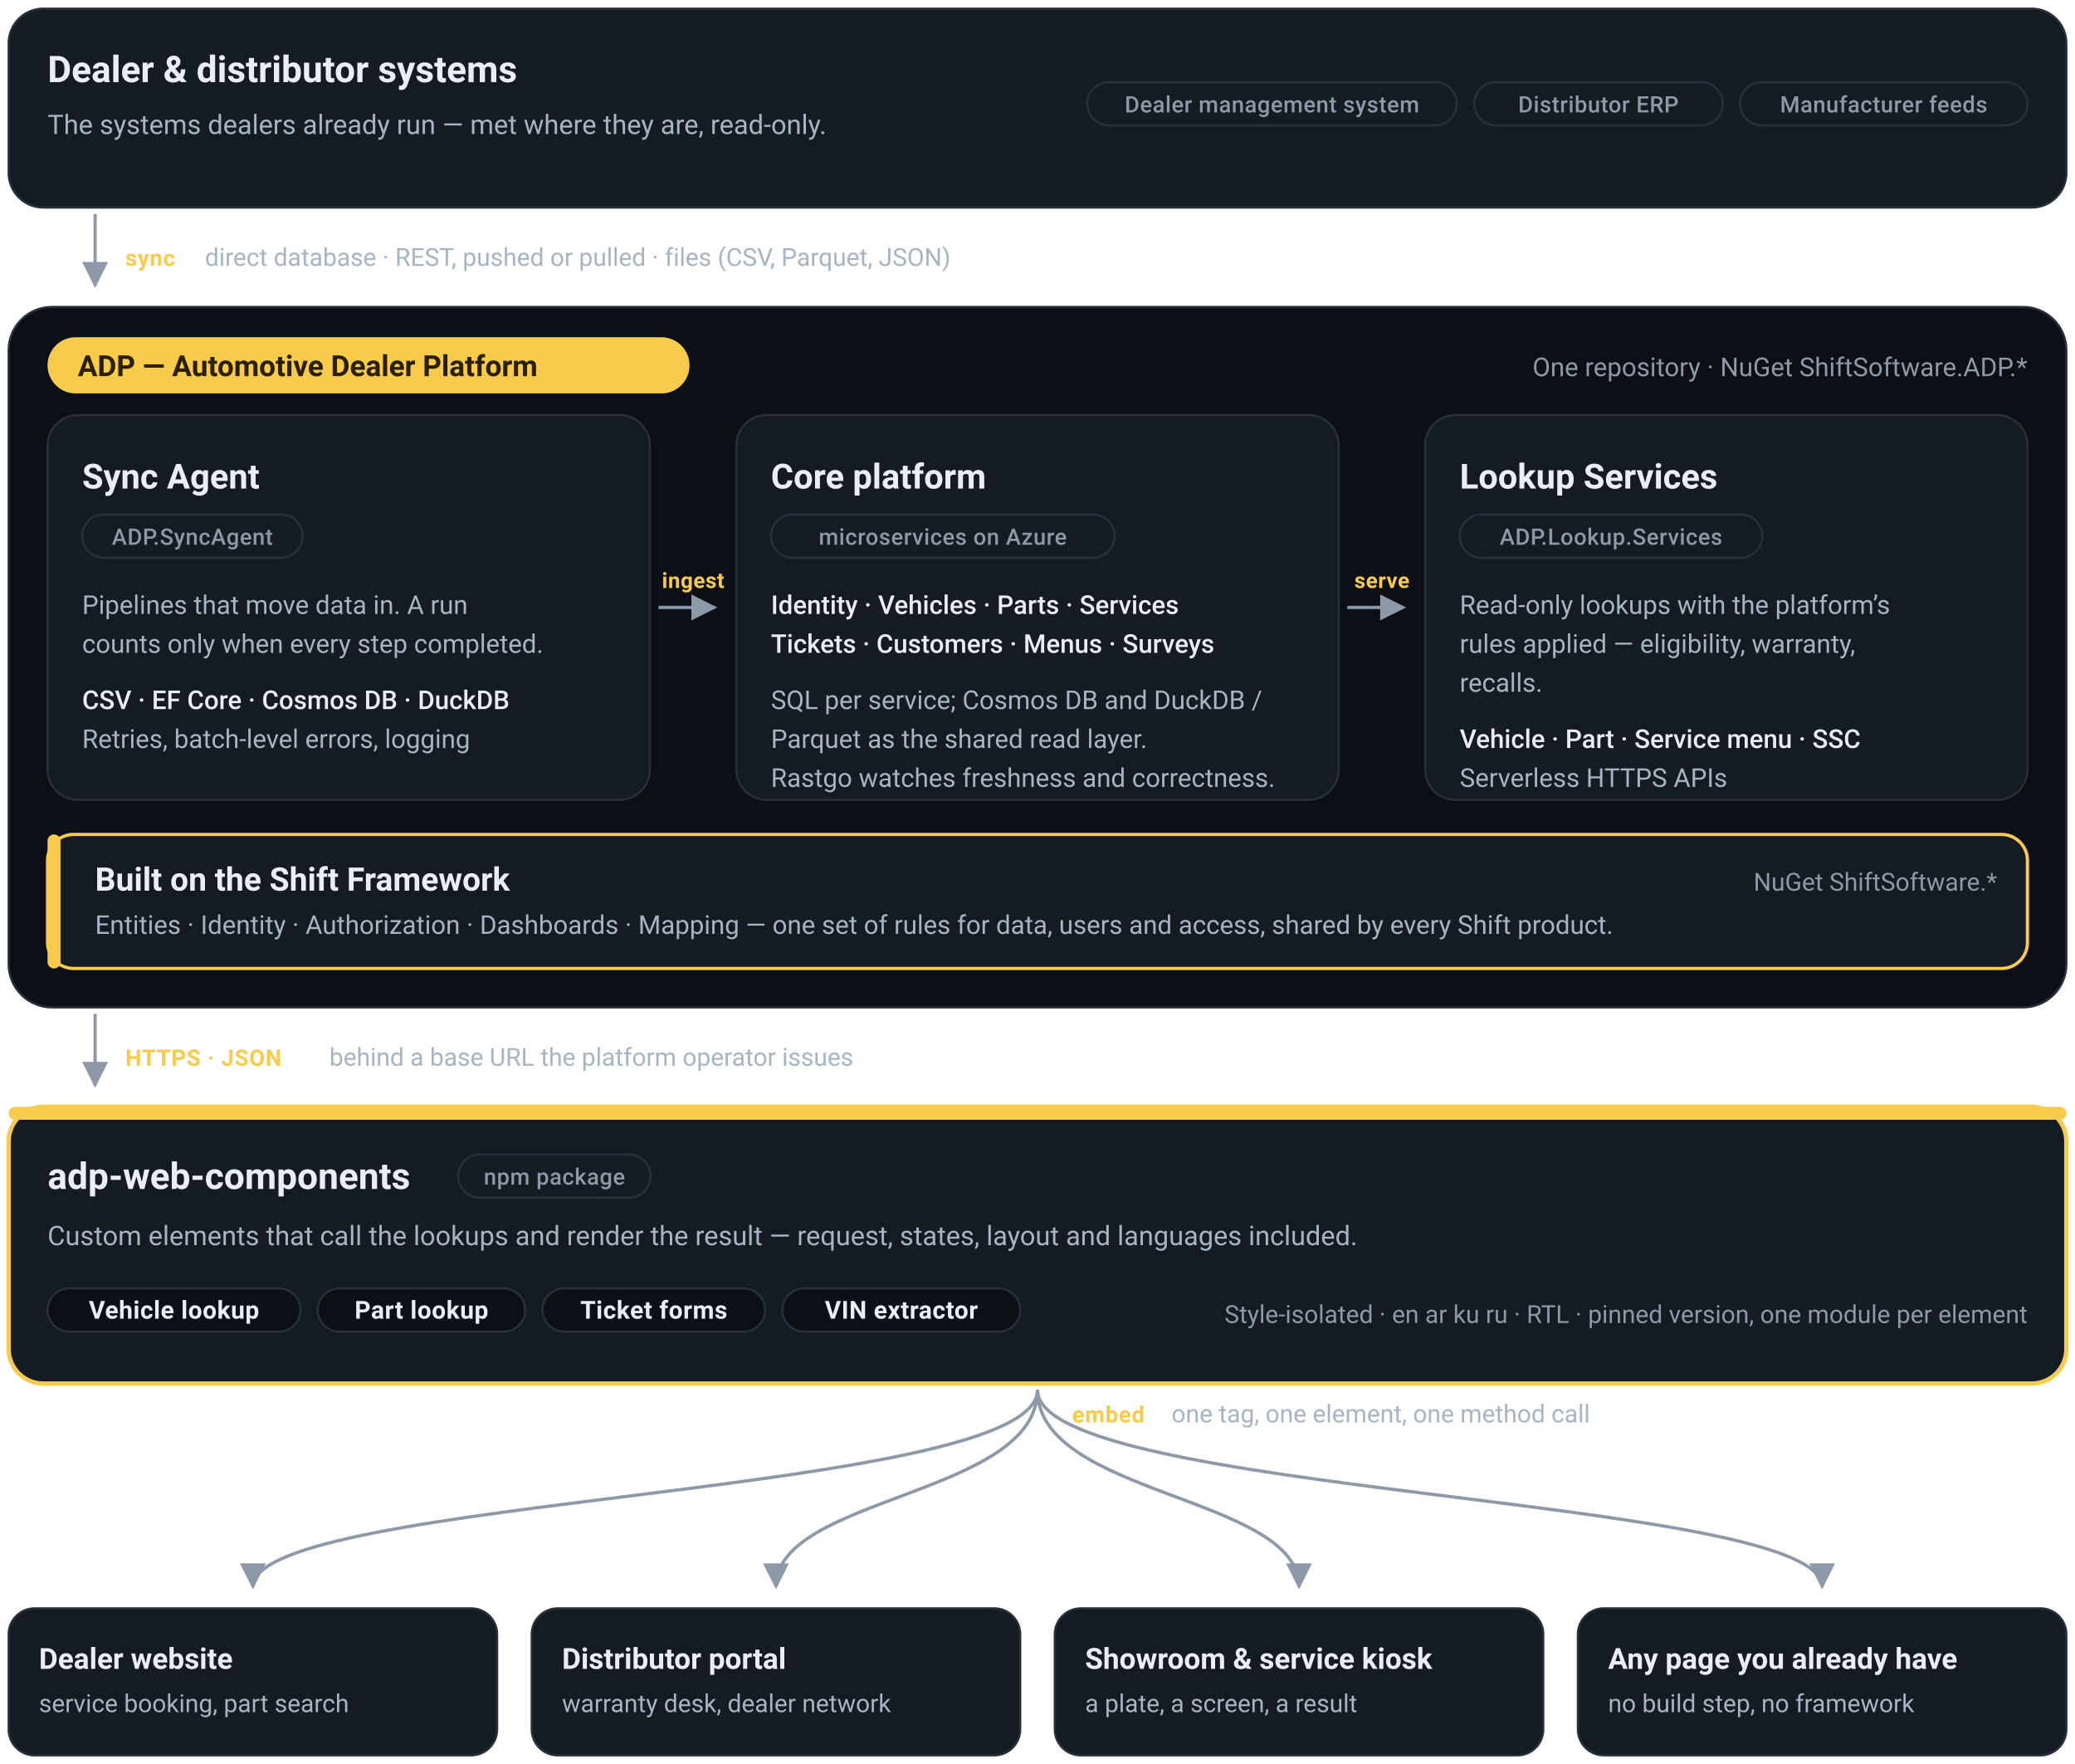
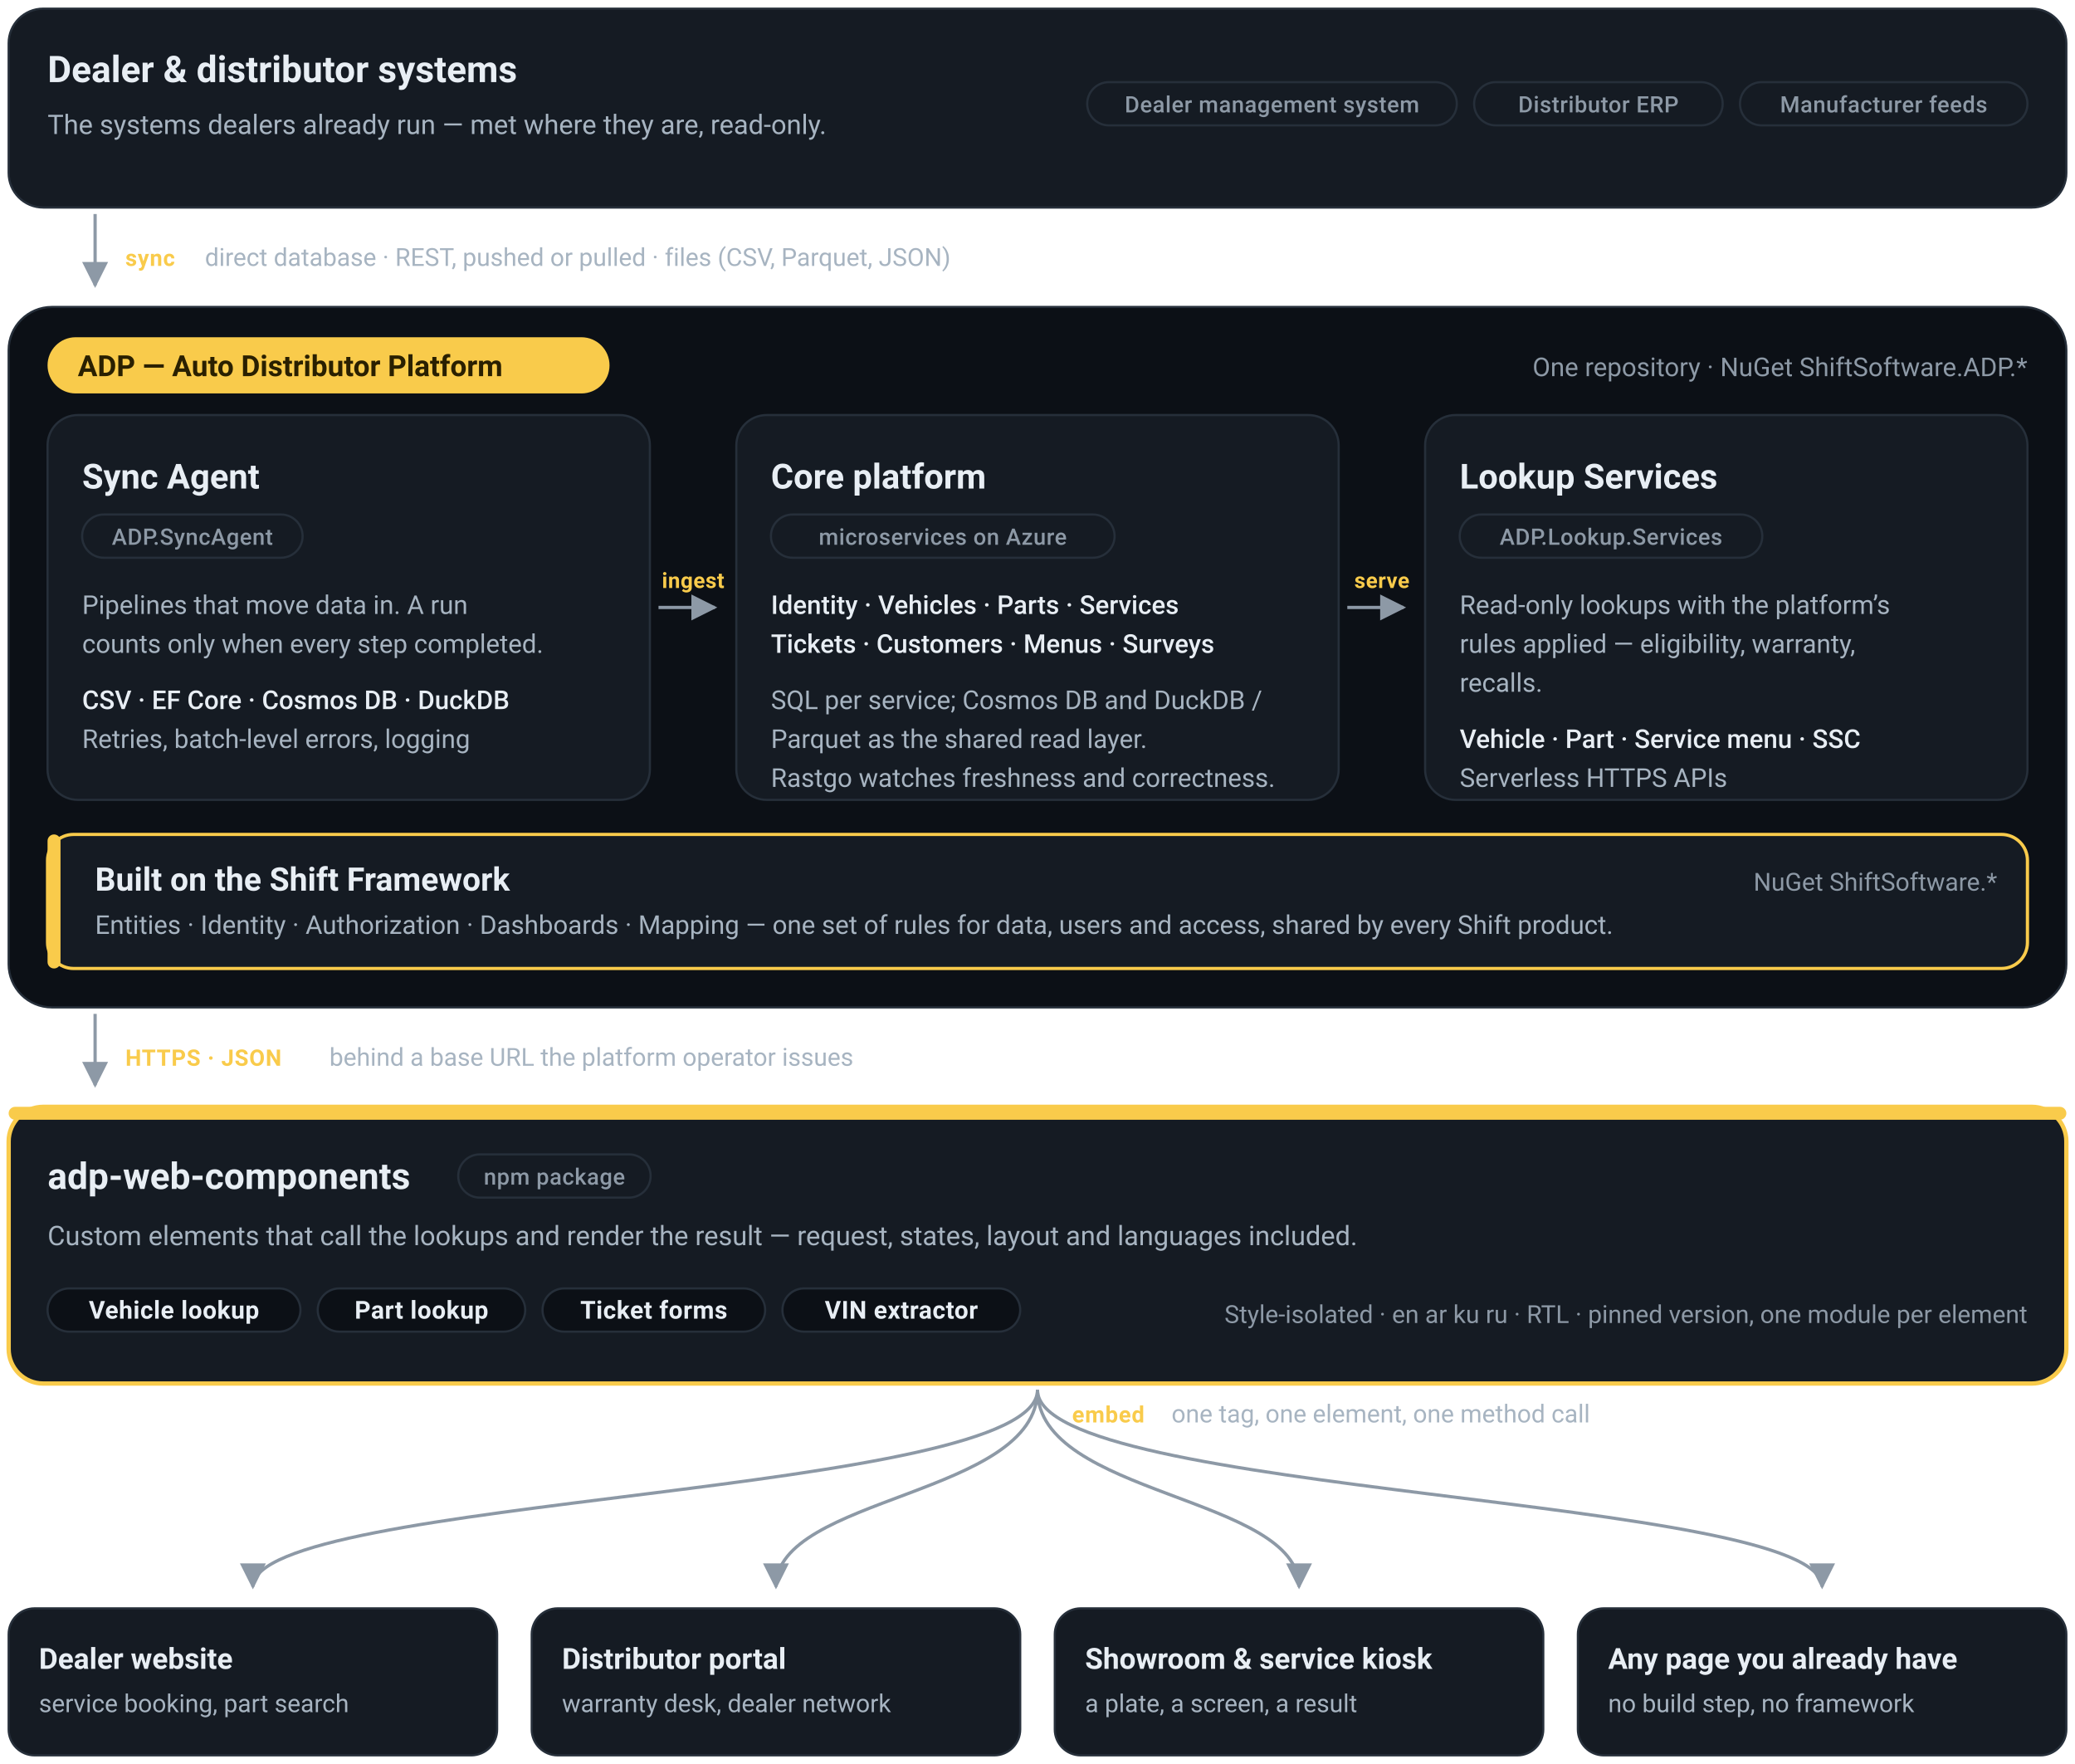
<svg xmlns="http://www.w3.org/2000/svg" viewBox="0 0 960 816" width="960" height="816" role="img" aria-labelledby="t d" font-family="system-ui,-apple-system,'Segoe UI',Roboto,sans-serif">
  <defs>
    <marker id="head" viewBox="0 0 10 10" refX="9" refY="5" markerWidth="8" markerHeight="8" orient="auto-start-reverse">
      <path d="M0 0L10 5 0 10z" fill="#8d99a6" />
    </marker>
  </defs>
  <rect x="4" y="4" width="952" height="92" rx="16" fill="#151b23" stroke="#262f3a" />
  <text x="22" y="38" font-size="17" font-weight="700" fill="#e8eef4" text-anchor="start">Dealer &amp; distributor systems</text>
  <text x="22" y="62" font-size="12.5" font-weight="400" fill="#a7b4c1" text-anchor="start">The systems dealers already run — met where they are, read-only.</text>
  <rect x="503" y="38" width="171" height="20" rx="10" fill="none" stroke="#262f3a" />
  <text x="588.5" y="52" font-size="10.5" font-weight="500" fill="#8d99a6" text-anchor="middle" letter-spacing="0.2">Dealer management system</text>
  <rect x="682" y="38" width="115" height="20" rx="10" fill="none" stroke="#262f3a" />
  <text x="739.5" y="52" font-size="10.5" font-weight="500" fill="#8d99a6" text-anchor="middle" letter-spacing="0.2">Distributor ERP</text>
  <rect x="805" y="38" width="133" height="20" rx="10" fill="none" stroke="#262f3a" />
  <text x="871.5" y="52" font-size="10.5" font-weight="500" fill="#8d99a6" text-anchor="middle" letter-spacing="0.2">Manufacturer feeds</text>
  <line x1="44" y1="99" x2="44" y2="132" stroke="#8d99a6" stroke-width="1.5" marker-end="url(#head)" />
  <text x="58" y="123" font-size="10.5" font-weight="700" fill="#f9cb4b" text-anchor="start" letter-spacing="0.3">sync</text>
  <text x="94.8" y="123" font-size="11.5" font-weight="400" fill="#a7b4c1" text-anchor="start">direct database · REST, pushed or pulled · files (CSV, Parquet, JSON)</text>
  <rect x="4" y="142" width="952" height="324" rx="20" fill="#0c1016" stroke="#262f3a" />
-   <rect x="22" y="156" width="297" height="26" rx="13" fill="#f9cb4b" />
-   <text x="36" y="174" font-size="13.5" font-weight="700" fill="#2a2000" text-anchor="start">ADP — Automotive Dealer Platform</text>
+   <rect x="22" y="156" width="260" height="26" rx="13" fill="#f9cb4b" />
+   <text x="36" y="174" font-size="13.5" font-weight="700" fill="#2a2000" text-anchor="start">ADP — Auto Distributor Platform</text>
  <text x="938" y="174" font-size="12" font-weight="400" fill="#8d99a6" text-anchor="end">One repository · NuGet ShiftSoftware.ADP.*</text>
  <rect x="22" y="192" width="278.667" height="178" rx="14" fill="#151b23" stroke="#262f3a" />
  <text x="38" y="226" font-size="16" font-weight="700" fill="#e8eef4" text-anchor="start">Sync Agent</text>
  <rect x="38" y="238" width="102" height="20" rx="10" fill="none" stroke="#262f3a" />
  <text x="89" y="252" font-size="10.5" font-weight="500" fill="#8d99a6" text-anchor="middle" letter-spacing="0.2">ADP.SyncAgent</text>
  <text x="38" y="284" font-size="12" font-weight="400" fill="#a7b4c1" text-anchor="start">Pipelines that move data in. A run</text>
  <text x="38" y="302" font-size="12" font-weight="400" fill="#a7b4c1" text-anchor="start">counts only when every step completed.</text>
  <text x="38" y="328" font-size="12" font-weight="500" fill="#e8eef4" text-anchor="start">CSV · EF Core · Cosmos DB · DuckDB</text>
  <text x="38" y="346" font-size="12" font-weight="400" fill="#a7b4c1" text-anchor="start">Retries, batch-level errors, logging</text>
  <line x1="304.667" y1="281" x2="330.667" y2="281" stroke="#8d99a6" stroke-width="1.5" marker-end="url(#head)" />
  <text x="320.667" y="272" font-size="10" font-weight="700" fill="#f9cb4b" text-anchor="middle" letter-spacing="0.2">ingest</text>
  <rect x="340.667" y="192" width="278.667" height="178" rx="14" fill="#151b23" stroke="#262f3a" />
  <text x="356.667" y="226" font-size="16" font-weight="700" fill="#e8eef4" text-anchor="start">Core platform</text>
  <rect x="356.667" y="238" width="159" height="20" rx="10" fill="none" stroke="#262f3a" />
  <text x="436.167" y="252" font-size="10.5" font-weight="500" fill="#8d99a6" text-anchor="middle" letter-spacing="0.2">microservices on Azure</text>
  <text x="356.667" y="284" font-size="12" font-weight="500" fill="#e8eef4" text-anchor="start">Identity · Vehicles · Parts · Services</text>
  <text x="356.667" y="302" font-size="12" font-weight="500" fill="#e8eef4" text-anchor="start">Tickets · Customers · Menus · Surveys</text>
  <text x="356.667" y="328" font-size="12" font-weight="400" fill="#a7b4c1" text-anchor="start">SQL per service; Cosmos DB and DuckDB /</text>
  <text x="356.667" y="346" font-size="12" font-weight="400" fill="#a7b4c1" text-anchor="start">Parquet as the shared read layer.</text>
  <text x="356.667" y="364" font-size="12" font-weight="400" fill="#a7b4c1" text-anchor="start">Rastgo watches freshness and correctness.</text>
  <line x1="623.333" y1="281" x2="649.333" y2="281" stroke="#8d99a6" stroke-width="1.5" marker-end="url(#head)" />
  <text x="639.333" y="272" font-size="10" font-weight="700" fill="#f9cb4b" text-anchor="middle" letter-spacing="0.2">serve</text>
  <rect x="659.333" y="192" width="278.667" height="178" rx="14" fill="#151b23" stroke="#262f3a" />
  <text x="675.333" y="226" font-size="16" font-weight="700" fill="#e8eef4" text-anchor="start">Lookup Services</text>
  <rect x="675.333" y="238" width="140" height="20" rx="10" fill="none" stroke="#262f3a" />
  <text x="745.333" y="252" font-size="10.5" font-weight="500" fill="#8d99a6" text-anchor="middle" letter-spacing="0.2">ADP.Lookup.Services</text>
  <text x="675.333" y="284" font-size="12" font-weight="400" fill="#a7b4c1" text-anchor="start">Read-only lookups with the platform’s</text>
  <text x="675.333" y="302" font-size="12" font-weight="400" fill="#a7b4c1" text-anchor="start">rules applied — eligibility, warranty,</text>
  <text x="675.333" y="320" font-size="12" font-weight="400" fill="#a7b4c1" text-anchor="start">recalls.</text>
  <text x="675.333" y="346" font-size="12" font-weight="500" fill="#e8eef4" text-anchor="start">Vehicle · Part · Service menu · SSC</text>
  <text x="675.333" y="364" font-size="12" font-weight="400" fill="#a7b4c1" text-anchor="start">Serverless HTTPS APIs</text>
  <rect x="22" y="386" width="916" height="62" rx="12" fill="#151b23" stroke="#f9cb4b" stroke-width="1.5" />
  <rect x="22" y="386" width="6" height="62" rx="3" fill="#f9cb4b" />
  <text x="44" y="412" font-size="15" font-weight="700" fill="#e8eef4" text-anchor="start">Built on the Shift Framework</text>
  <text x="44" y="432" font-size="12" font-weight="400" fill="#a7b4c1" text-anchor="start">Entities · Identity · Authorization · Dashboards · Mapping — one set of rules for data, users and access, shared by every Shift product.</text>
  <text x="924" y="412" font-size="11.5" font-weight="400" fill="#8d99a6" text-anchor="end">NuGet ShiftSoftware.*</text>
  <line x1="44" y1="469" x2="44" y2="502" stroke="#8d99a6" stroke-width="1.5" marker-end="url(#head)" />
  <text x="58" y="493" font-size="10.5" font-weight="700" fill="#f9cb4b" text-anchor="start" letter-spacing="0.3">HTTPS · JSON</text>
  <text x="152.4" y="493" font-size="11.5" font-weight="400" fill="#a7b4c1" text-anchor="start">behind a base URL the platform operator issues</text>
  <rect x="4" y="512" width="952" height="128" rx="16" fill="#151b23" stroke="#f9cb4b" stroke-width="2" />
  <rect x="4" y="512" width="952" height="6" rx="3" fill="#f9cb4b" />
  <text x="22" y="550" font-size="17" font-weight="700" fill="#e8eef4" text-anchor="start">adp-web-components</text>
  <rect x="212" y="534" width="89" height="20" rx="10" fill="none" stroke="#262f3a" />
  <text x="256.5" y="548" font-size="10.5" font-weight="500" fill="#8d99a6" text-anchor="middle" letter-spacing="0.2">npm package</text>
  <text x="22" y="576" font-size="12.5" font-weight="400" fill="#a7b4c1" text-anchor="start">Custom elements that call the lookups and render the result — request, states, layout and languages included.</text>
  <rect x="22" y="596" width="117" height="20" rx="10" fill="#0c1016" stroke="#262f3a" />
  <text x="80.5" y="610" font-size="11.5" font-weight="600" fill="#e8eef4" text-anchor="middle" letter-spacing="0.2">Vehicle lookup</text>
  <rect x="147" y="596" width="96" height="20" rx="10" fill="#0c1016" stroke="#262f3a" />
  <text x="195" y="610" font-size="11.5" font-weight="600" fill="#e8eef4" text-anchor="middle" letter-spacing="0.2">Part lookup</text>
  <rect x="251" y="596" width="103" height="20" rx="10" fill="#0c1016" stroke="#262f3a" />
  <text x="302.5" y="610" font-size="11.5" font-weight="600" fill="#e8eef4" text-anchor="middle" letter-spacing="0.2">Ticket forms</text>
  <rect x="362" y="596" width="110" height="20" rx="10" fill="#0c1016" stroke="#262f3a" />
  <text x="417" y="610" font-size="11.5" font-weight="600" fill="#e8eef4" text-anchor="middle" letter-spacing="0.2">VIN extractor</text>
  <text x="938" y="612" font-size="11.5" font-weight="400" fill="#8d99a6" text-anchor="end">Style-isolated · en ar ku ru · RTL · pinned version, one module per element</text>
  <path d="M480 643 C480 692 117 692 117 734" fill="none" stroke="#8d99a6" stroke-width="1.5" marker-end="url(#head)" />
  <rect x="4" y="744" width="226" height="68" rx="12" fill="#151b23" stroke="#262f3a" />
  <text x="18" y="772" font-size="13.5" font-weight="700" fill="#e8eef4" text-anchor="start">Dealer website</text>
  <text x="18" y="792" font-size="11.5" font-weight="400" fill="#a7b4c1" text-anchor="start">service booking, part search</text>
  <path d="M480 643 C480 692 359 692 359 734" fill="none" stroke="#8d99a6" stroke-width="1.5" marker-end="url(#head)" />
  <rect x="246" y="744" width="226" height="68" rx="12" fill="#151b23" stroke="#262f3a" />
  <text x="260" y="772" font-size="13.5" font-weight="700" fill="#e8eef4" text-anchor="start">Distributor portal</text>
  <text x="260" y="792" font-size="11.5" font-weight="400" fill="#a7b4c1" text-anchor="start">warranty desk, dealer network</text>
  <path d="M480 643 C480 692 601 692 601 734" fill="none" stroke="#8d99a6" stroke-width="1.5" marker-end="url(#head)" />
  <rect x="488" y="744" width="226" height="68" rx="12" fill="#151b23" stroke="#262f3a" />
  <text x="502" y="772" font-size="13.5" font-weight="700" fill="#e8eef4" text-anchor="start">Showroom &amp; service kiosk</text>
  <text x="502" y="792" font-size="11.5" font-weight="400" fill="#a7b4c1" text-anchor="start">a plate, a screen, a result</text>
  <path d="M480 643 C480 692 843 692 843 734" fill="none" stroke="#8d99a6" stroke-width="1.5" marker-end="url(#head)" />
  <rect x="730" y="744" width="226" height="68" rx="12" fill="#151b23" stroke="#262f3a" />
  <text x="744" y="772" font-size="13.5" font-weight="700" fill="#e8eef4" text-anchor="start">Any page you already have</text>
  <text x="744" y="792" font-size="11.5" font-weight="400" fill="#a7b4c1" text-anchor="start">no build step, no framework</text>
  <text x="496" y="658" font-size="10.5" font-weight="700" fill="#f9cb4b" text-anchor="start" letter-spacing="0.3">embed</text>
  <text x="542" y="658" font-size="11.5" font-weight="400" fill="#a7b4c1" text-anchor="start">one tag, one element, one method call</text>
</svg>
